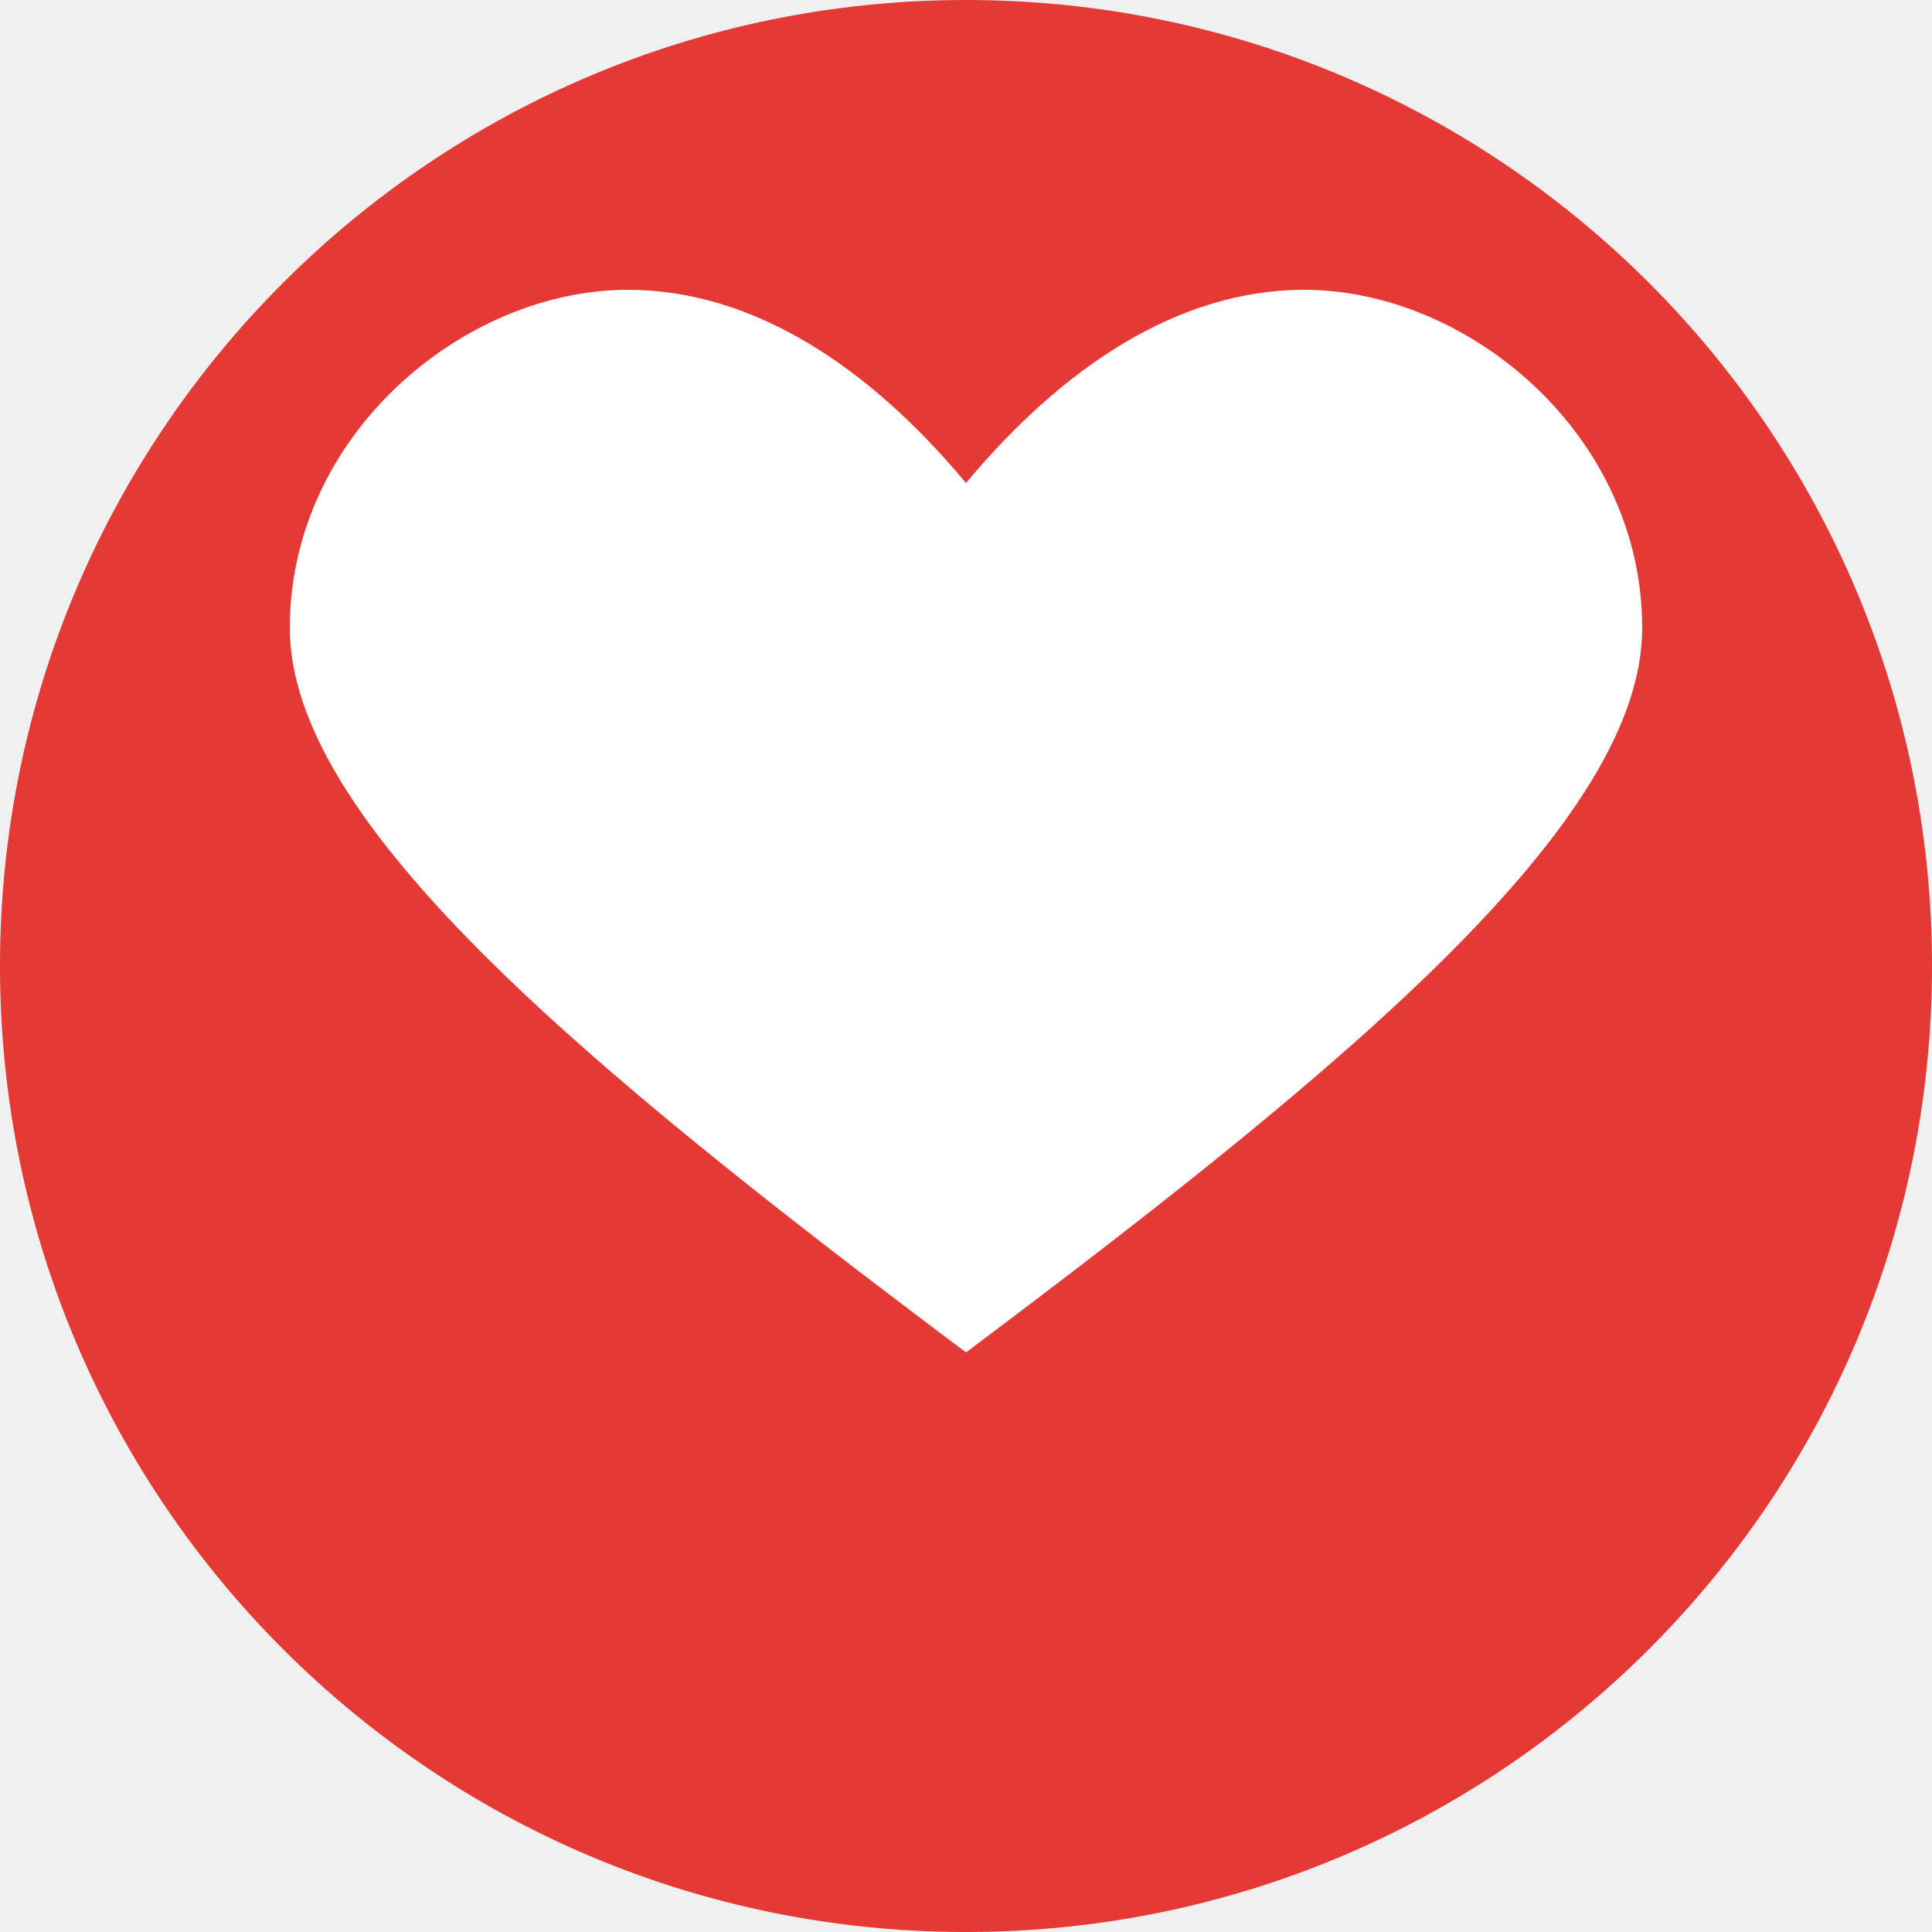
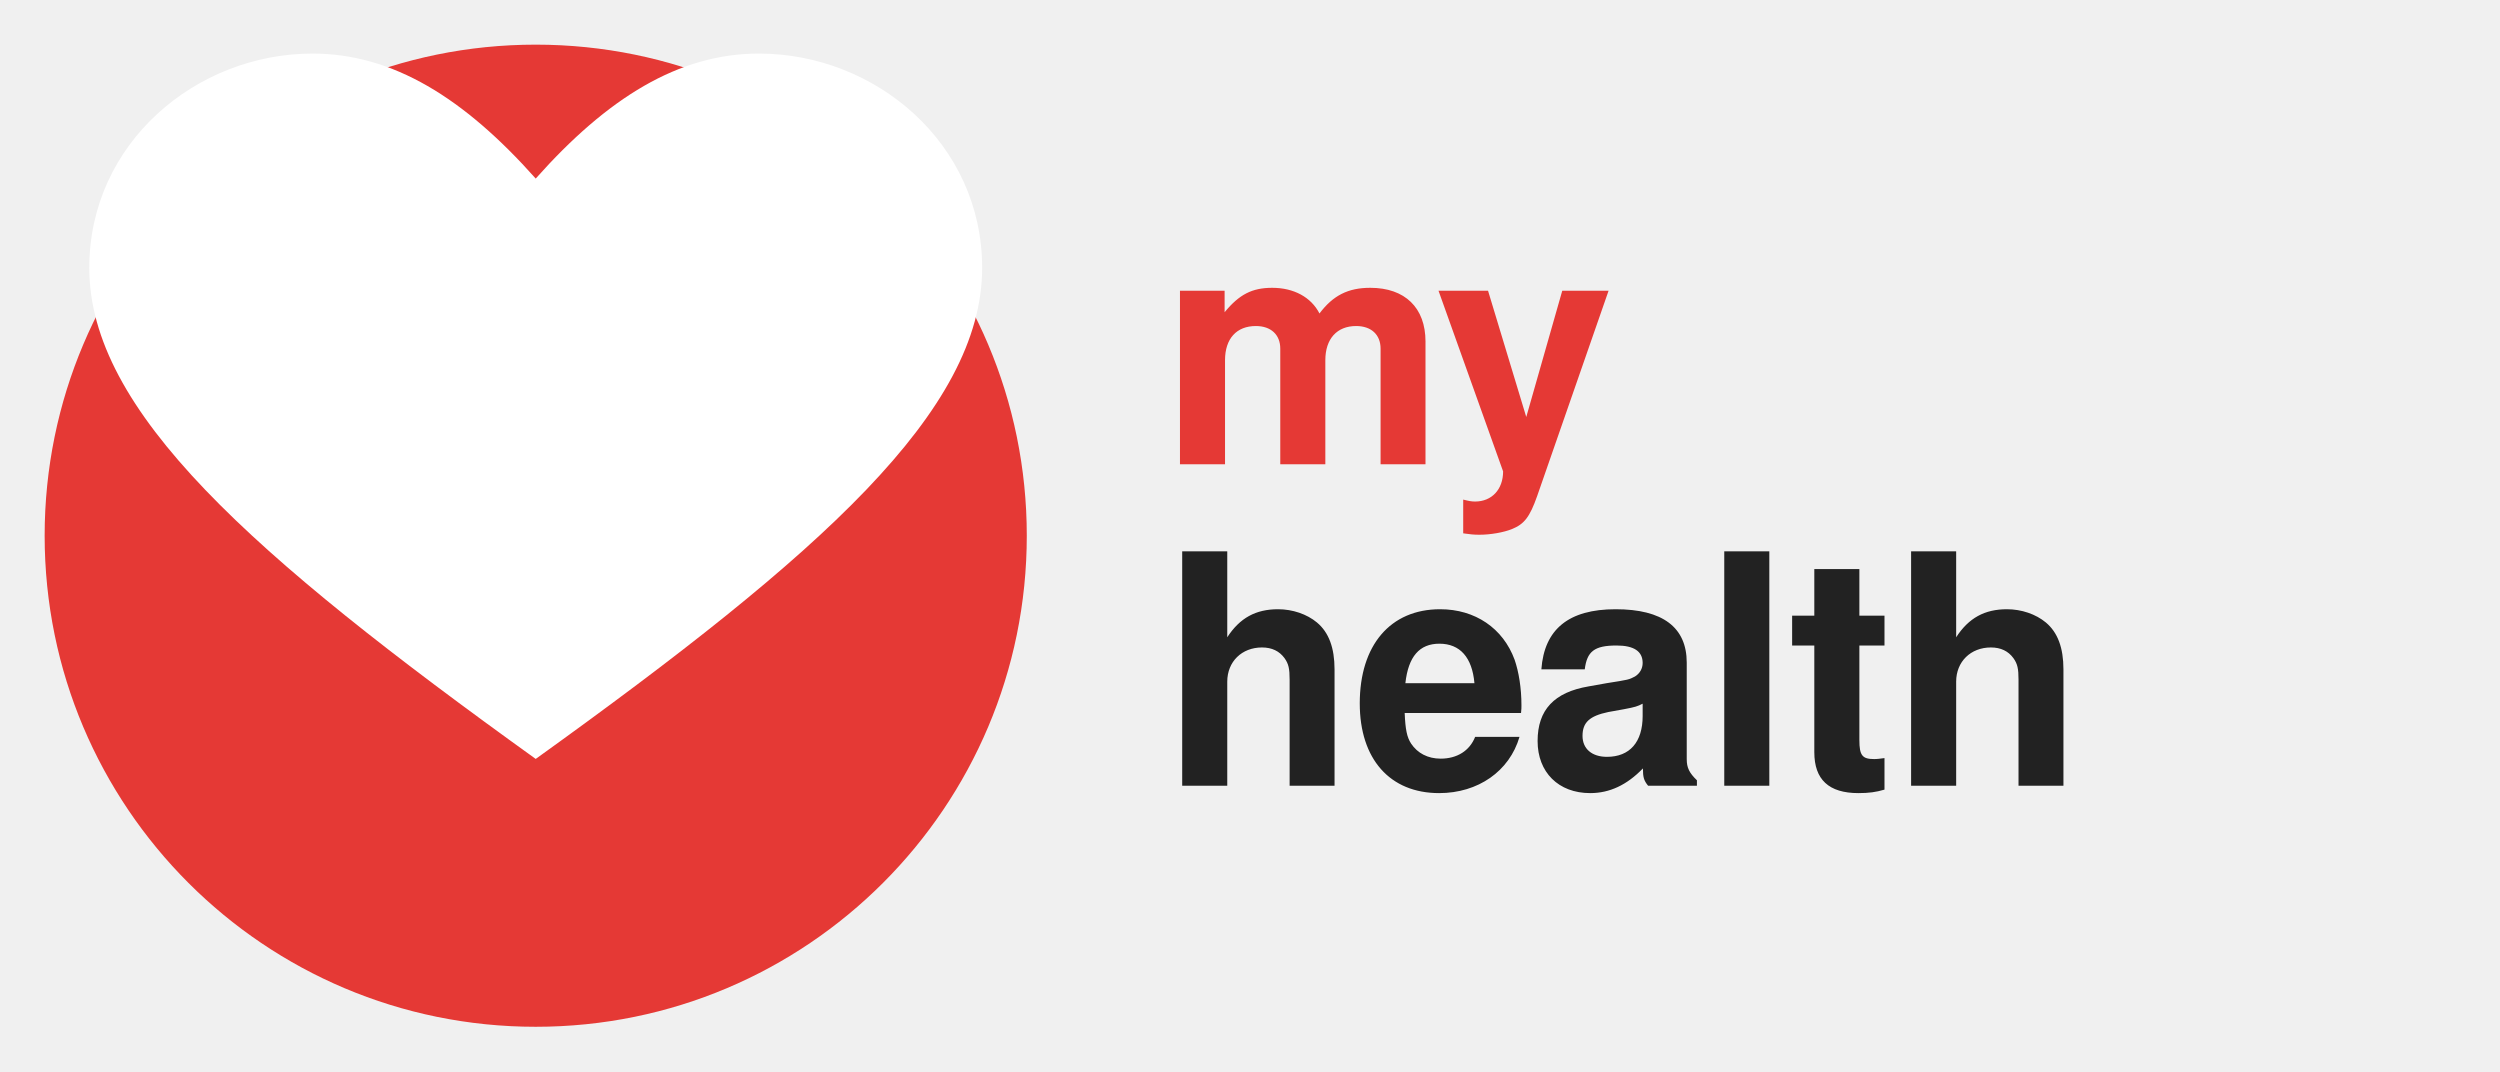
- <svg xmlns="http://www.w3.org/2000/svg" viewBox="0 0 200 200" width="200" height="200">
-   <circle cx="100" cy="100" r="100" fill="#E53935" />
-   <path d="M100 140 C60 110, 30 85, 30 65 C30 45, 48 30, 65 30 C78 30, 90 38, 100 50 C110 38, 122 30, 135 30 C152 30, 170 45, 170 65 C170 85, 140 110, 100 140 Z" fill="#FFFFFF" />
+ <svg xmlns="http://www.w3.org/2000/svg" viewBox="0 0 280 120" width="280" height="120">
+   <circle cx="60" cy="60" r="55" fill="#E53935" />
+   <path d="M60 85 C28 62, 10 46, 10 30 C10 16, 22 6, 35 6 C44 6, 52 11, 60 20 C68 11, 76 6, 85 6 C98 6, 110 16, 110 30 C110 46, 92 62, 60 85 Z" fill="#FFFFFF" />
+   <text x="130" y="52" font-family="'Helvetica Neue', Helvetica, Arial, sans-serif" font-size="36" font-weight="700" fill="#E53935" letter-spacing="-0.5">my</text>
+   <text x="130" y="88" font-family="'Helvetica Neue', Helvetica, Arial, sans-serif" font-size="36" font-weight="700" fill="#222222" letter-spacing="-0.5">health</text>
</svg>
